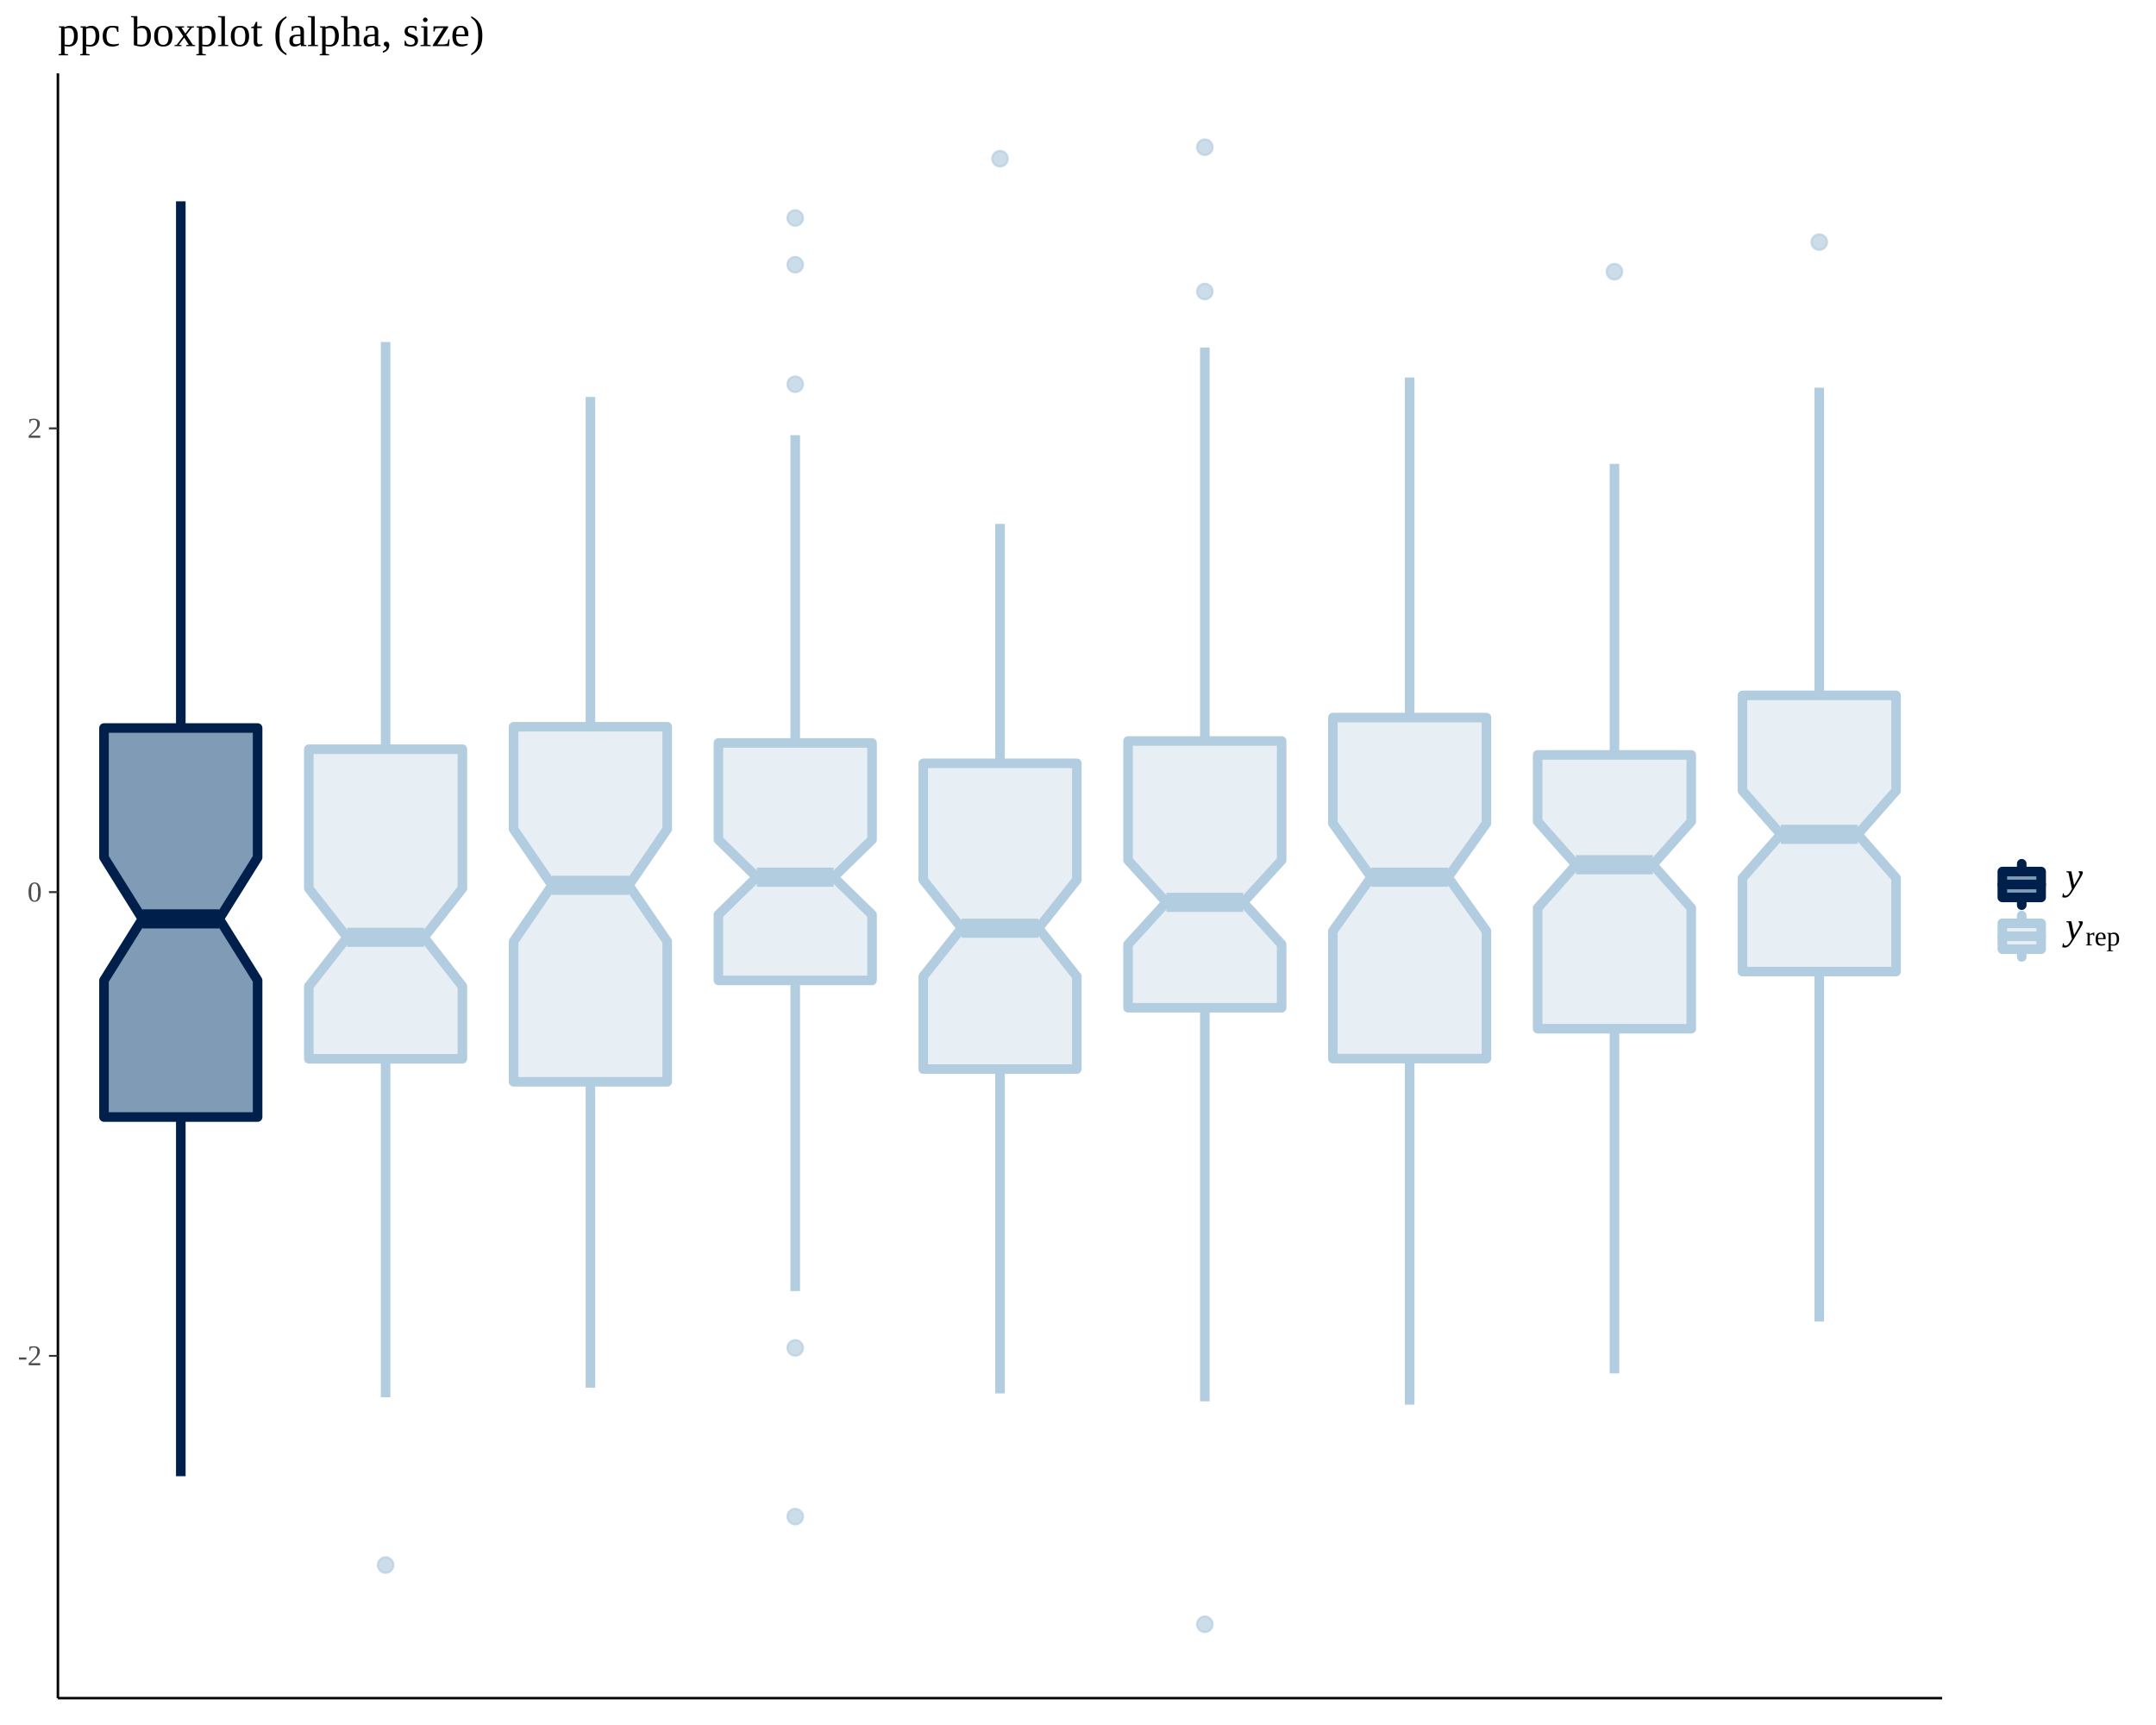
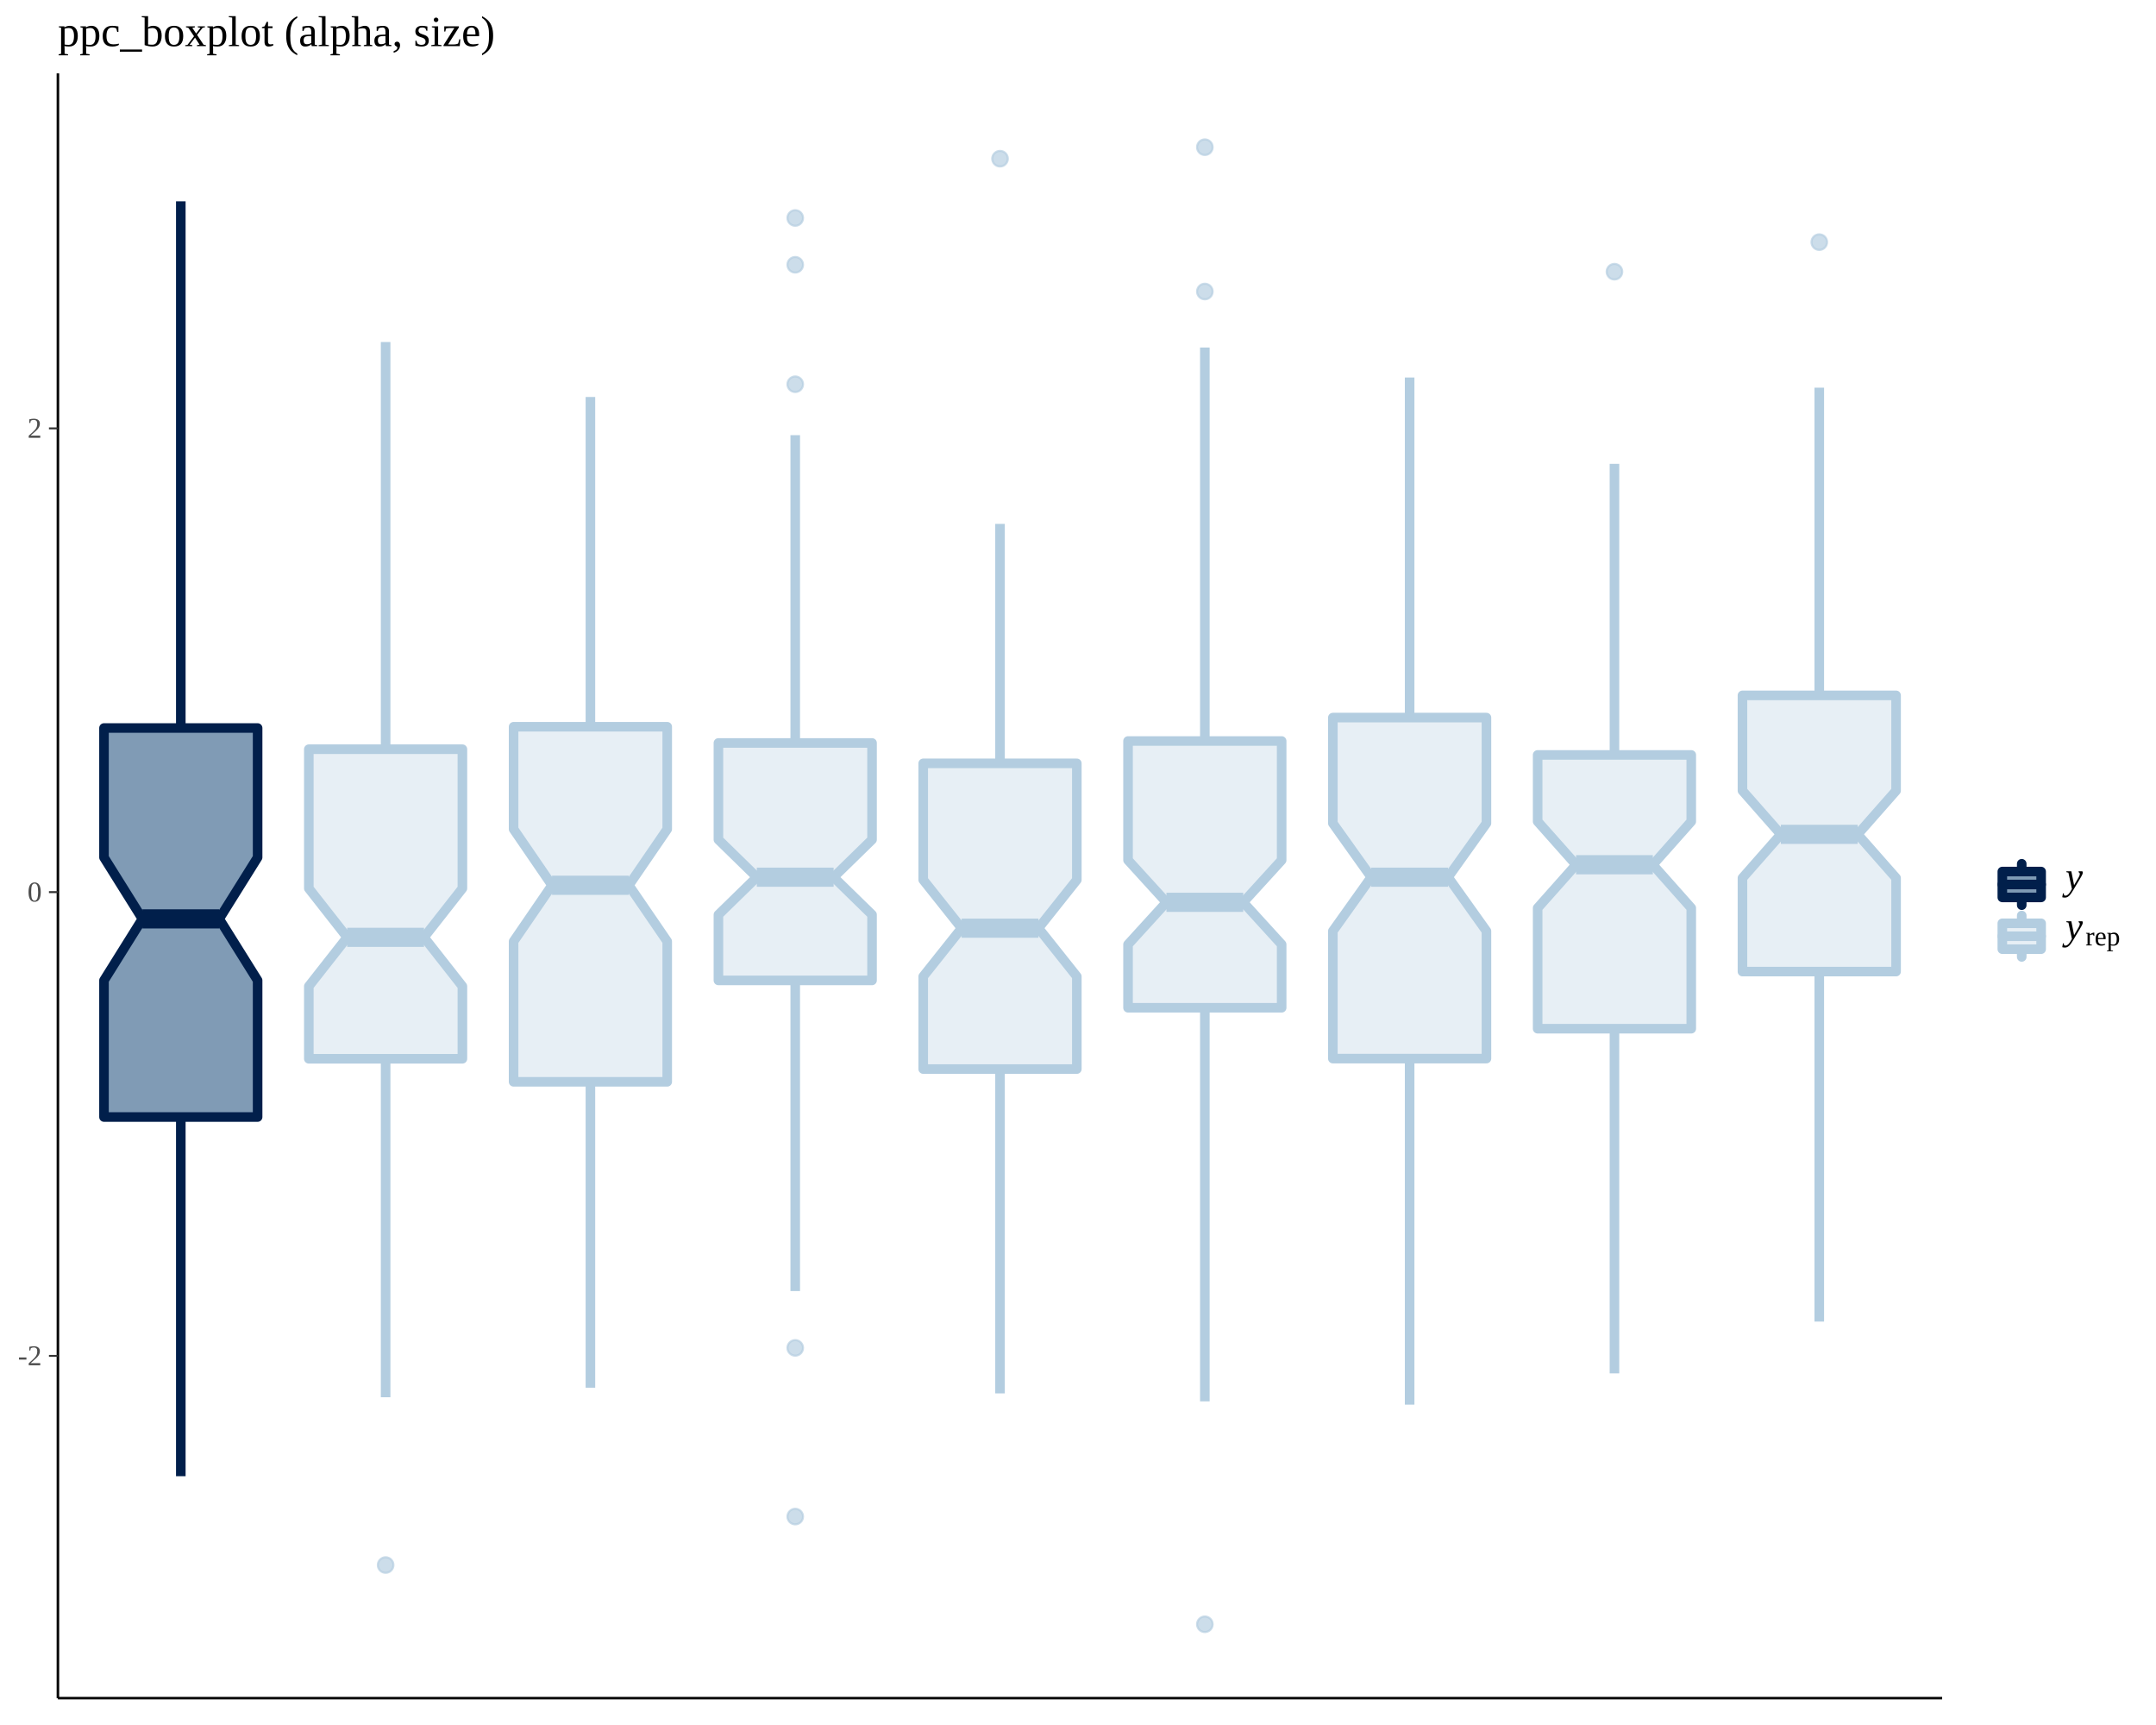
<svg xmlns="http://www.w3.org/2000/svg" viewBox="0 0 720.00 576.00">
  <defs>
    <style type="text/css">
    line, polyline, polygon, path, rect, circle {
      fill: none;
      stroke: #000000;
      stroke-linecap: round;
      stroke-linejoin: round;
      stroke-miterlimit: 10.00;
    }
  </style>
  </defs>
  <rect width="100%" height="100%" style="stroke: none; fill: #FFFFFF;" />
  <defs>
    <clipPath id="cpMTkuMzR8NjQ4LjU4fDU2Ny4wM3wyNC40OQ==">
      <rect x="19.34" y="24.49" width="629.24" height="542.55" />
    </clipPath>
  </defs>
  <line x1="60.38" y1="243.09" x2="60.38" y2="67.22" style="stroke-width: 3.20; stroke: #011F4B; stroke-linecap: butt;" clip-path="url(#cpMTkuMzR8NjQ4LjU4fDU2Ny4wM3wyNC40OQ==)" />
  <line x1="60.38" y1="372.99" x2="60.38" y2="492.92" style="stroke-width: 3.20; stroke: #011F4B; stroke-linecap: butt;" clip-path="url(#cpMTkuMzR8NjQ4LjU4fDU2Ny4wM3wyNC40OQ==)" />
  <polygon points="34.73,243.09 34.73,286.31 47.56,306.83 34.73,327.36 34.73,372.99 86.03,372.99 86.03,327.36 73.20,306.83 86.03,286.31 86.03,243.09 34.73,243.09 " style="stroke-width: 3.20; stroke: #011F4B; fill: #03396C; fill-opacity: 0.50;" clip-path="url(#cpMTkuMzR8NjQ4LjU4fDU2Ny4wM3wyNC40OQ==)" />
  <line x1="47.56" y1="306.83" x2="73.20" y2="306.83" style="stroke-width: 6.40; stroke: #011F4B; stroke-linecap: butt;" clip-path="url(#cpMTkuMzR8NjQ4LjU4fDU2Ny4wM3wyNC40OQ==)" />
  <circle cx="128.78" cy="522.59" r="1.95pt" style="stroke-width: 0.71; stroke: #B3CDE0; stroke-opacity: 0.67; fill: #B3CDE0; fill-opacity: 0.67;" clip-path="url(#cpMTkuMzR8NjQ4LjU4fDU2Ny4wM3wyNC40OQ==)" />
  <line x1="128.78" y1="250.17" x2="128.78" y2="114.21" style="stroke-width: 3.20; stroke: #B3CDE0; stroke-linecap: butt;" clip-path="url(#cpMTkuMzR8NjQ4LjU4fDU2Ny4wM3wyNC40OQ==)" />
  <line x1="128.78" y1="353.54" x2="128.78" y2="466.56" style="stroke-width: 3.20; stroke: #B3CDE0; stroke-linecap: butt;" clip-path="url(#cpMTkuMzR8NjQ4LjU4fDU2Ny4wM3wyNC40OQ==)" />
  <polygon points="103.13,250.17 103.13,296.65 115.95,312.99 103.13,329.32 103.13,353.54 154.42,353.54 154.42,329.32 141.60,312.99 154.42,296.65 154.42,250.17 103.13,250.17 " style="stroke-width: 3.20; stroke: #B3CDE0; fill: #D1E1EC; fill-opacity: 0.50;" clip-path="url(#cpMTkuMzR8NjQ4LjU4fDU2Ny4wM3wyNC40OQ==)" />
  <line x1="115.95" y1="312.99" x2="141.60" y2="312.99" style="stroke-width: 6.40; stroke: #B3CDE0; stroke-linecap: butt;" clip-path="url(#cpMTkuMzR8NjQ4LjU4fDU2Ny4wM3wyNC40OQ==)" />
  <line x1="197.17" y1="242.67" x2="197.17" y2="132.55" style="stroke-width: 3.20; stroke: #B3CDE0; stroke-linecap: butt;" clip-path="url(#cpMTkuMzR8NjQ4LjU4fDU2Ny4wM3wyNC40OQ==)" />
  <line x1="197.17" y1="361.23" x2="197.17" y2="463.38" style="stroke-width: 3.20; stroke: #B3CDE0; stroke-linecap: butt;" clip-path="url(#cpMTkuMzR8NjQ4LjU4fDU2Ny4wM3wyNC40OQ==)" />
  <polygon points="171.52,242.67 171.52,276.87 184.35,295.60 171.52,314.34 171.52,361.23 222.82,361.23 222.82,314.34 210.00,295.60 222.82,276.87 222.82,242.67 171.52,242.67 " style="stroke-width: 3.20; stroke: #B3CDE0; fill: #D1E1EC; fill-opacity: 0.50;" clip-path="url(#cpMTkuMzR8NjQ4LjU4fDU2Ny4wM3wyNC40OQ==)" />
  <line x1="184.35" y1="295.60" x2="210.00" y2="295.60" style="stroke-width: 6.40; stroke: #B3CDE0; stroke-linecap: butt;" clip-path="url(#cpMTkuMzR8NjQ4LjU4fDU2Ny4wM3wyNC40OQ==)" />
  <circle cx="265.57" cy="72.79" r="1.95pt" style="stroke-width: 0.71; stroke: #B3CDE0; stroke-opacity: 0.67; fill: #B3CDE0; fill-opacity: 0.67;" clip-path="url(#cpMTkuMzR8NjQ4LjU4fDU2Ny4wM3wyNC40OQ==)" />
  <circle cx="265.57" cy="450.08" r="1.95pt" style="stroke-width: 0.71; stroke: #B3CDE0; stroke-opacity: 0.67; fill: #B3CDE0; fill-opacity: 0.67;" clip-path="url(#cpMTkuMzR8NjQ4LjU4fDU2Ny4wM3wyNC40OQ==)" />
  <circle cx="265.57" cy="128.30" r="1.95pt" style="stroke-width: 0.71; stroke: #B3CDE0; stroke-opacity: 0.67; fill: #B3CDE0; fill-opacity: 0.67;" clip-path="url(#cpMTkuMzR8NjQ4LjU4fDU2Ny4wM3wyNC40OQ==)" />
  <circle cx="265.57" cy="88.41" r="1.95pt" style="stroke-width: 0.71; stroke: #B3CDE0; stroke-opacity: 0.67; fill: #B3CDE0; fill-opacity: 0.67;" clip-path="url(#cpMTkuMzR8NjQ4LjU4fDU2Ny4wM3wyNC40OQ==)" />
  <circle cx="265.57" cy="506.41" r="1.95pt" style="stroke-width: 0.71; stroke: #B3CDE0; stroke-opacity: 0.67; fill: #B3CDE0; fill-opacity: 0.67;" clip-path="url(#cpMTkuMzR8NjQ4LjU4fDU2Ny4wM3wyNC40OQ==)" />
  <line x1="265.57" y1="248.08" x2="265.57" y2="145.31" style="stroke-width: 3.20; stroke: #B3CDE0; stroke-linecap: butt;" clip-path="url(#cpMTkuMzR8NjQ4LjU4fDU2Ny4wM3wyNC40OQ==)" />
  <line x1="265.57" y1="327.37" x2="265.57" y2="431.09" style="stroke-width: 3.20; stroke: #B3CDE0; stroke-linecap: butt;" clip-path="url(#cpMTkuMzR8NjQ4LjU4fDU2Ny4wM3wyNC40OQ==)" />
  <polygon points="239.92,248.08 239.92,280.37 252.74,292.90 239.92,305.43 239.92,327.37 291.22,327.37 291.22,305.43 278.39,292.90 291.22,280.37 291.22,248.08 239.92,248.08 " style="stroke-width: 3.20; stroke: #B3CDE0; fill: #D1E1EC; fill-opacity: 0.50;" clip-path="url(#cpMTkuMzR8NjQ4LjU4fDU2Ny4wM3wyNC40OQ==)" />
  <line x1="252.74" y1="292.90" x2="278.39" y2="292.90" style="stroke-width: 6.40; stroke: #B3CDE0; stroke-linecap: butt;" clip-path="url(#cpMTkuMzR8NjQ4LjU4fDU2Ny4wM3wyNC40OQ==)" />
  <circle cx="333.96" cy="52.99" r="1.95pt" style="stroke-width: 0.71; stroke: #B3CDE0; stroke-opacity: 0.67; fill: #B3CDE0; fill-opacity: 0.67;" clip-path="url(#cpMTkuMzR8NjQ4LjU4fDU2Ny4wM3wyNC40OQ==)" />
  <line x1="333.96" y1="254.89" x2="333.96" y2="174.94" style="stroke-width: 3.20; stroke: #B3CDE0; stroke-linecap: butt;" clip-path="url(#cpMTkuMzR8NjQ4LjU4fDU2Ny4wM3wyNC40OQ==)" />
  <line x1="333.96" y1="356.97" x2="333.96" y2="465.28" style="stroke-width: 3.20; stroke: #B3CDE0; stroke-linecap: butt;" clip-path="url(#cpMTkuMzR8NjQ4LjU4fDU2Ny4wM3wyNC40OQ==)" />
  <polygon points="308.31,254.89 308.31,293.80 321.14,309.93 308.31,326.05 308.31,356.97 359.61,356.97 359.61,326.05 346.79,309.93 359.61,293.80 359.61,254.89 308.31,254.89 " style="stroke-width: 3.20; stroke: #B3CDE0; fill: #D1E1EC; fill-opacity: 0.50;" clip-path="url(#cpMTkuMzR8NjQ4LjU4fDU2Ny4wM3wyNC40OQ==)" />
  <line x1="321.14" y1="309.93" x2="346.79" y2="309.93" style="stroke-width: 6.40; stroke: #B3CDE0; stroke-linecap: butt;" clip-path="url(#cpMTkuMzR8NjQ4LjU4fDU2Ny4wM3wyNC40OQ==)" />
  <circle cx="402.36" cy="97.34" r="1.95pt" style="stroke-width: 0.71; stroke: #B3CDE0; stroke-opacity: 0.67; fill: #B3CDE0; fill-opacity: 0.67;" clip-path="url(#cpMTkuMzR8NjQ4LjU4fDU2Ny4wM3wyNC40OQ==)" />
  <circle cx="402.36" cy="49.15" r="1.95pt" style="stroke-width: 0.71; stroke: #B3CDE0; stroke-opacity: 0.67; fill: #B3CDE0; fill-opacity: 0.67;" clip-path="url(#cpMTkuMzR8NjQ4LjU4fDU2Ny4wM3wyNC40OQ==)" />
  <circle cx="402.36" cy="542.37" r="1.95pt" style="stroke-width: 0.71; stroke: #B3CDE0; stroke-opacity: 0.67; fill: #B3CDE0; fill-opacity: 0.67;" clip-path="url(#cpMTkuMzR8NjQ4LjU4fDU2Ny4wM3wyNC40OQ==)" />
  <line x1="402.36" y1="247.43" x2="402.36" y2="116.05" style="stroke-width: 3.20; stroke: #B3CDE0; stroke-linecap: butt;" clip-path="url(#cpMTkuMzR8NjQ4LjU4fDU2Ny4wM3wyNC40OQ==)" />
  <line x1="402.36" y1="336.50" x2="402.36" y2="467.92" style="stroke-width: 3.20; stroke: #B3CDE0; stroke-linecap: butt;" clip-path="url(#cpMTkuMzR8NjQ4LjU4fDU2Ny4wM3wyNC40OQ==)" />
  <polygon points="376.71,247.43 376.71,287.22 389.53,301.29 376.71,315.36 376.71,336.50 428.01,336.50 428.01,315.36 415.18,301.29 428.01,287.22 428.01,247.43 376.71,247.43 " style="stroke-width: 3.20; stroke: #B3CDE0; fill: #D1E1EC; fill-opacity: 0.50;" clip-path="url(#cpMTkuMzR8NjQ4LjU4fDU2Ny4wM3wyNC40OQ==)" />
  <line x1="389.53" y1="301.29" x2="415.18" y2="301.29" style="stroke-width: 6.40; stroke: #B3CDE0; stroke-linecap: butt;" clip-path="url(#cpMTkuMzR8NjQ4LjU4fDU2Ny4wM3wyNC40OQ==)" />
  <line x1="470.75" y1="239.61" x2="470.75" y2="126.05" style="stroke-width: 3.20; stroke: #B3CDE0; stroke-linecap: butt;" clip-path="url(#cpMTkuMzR8NjQ4LjU4fDU2Ny4wM3wyNC40OQ==)" />
  <line x1="470.75" y1="353.48" x2="470.75" y2="469.04" style="stroke-width: 3.20; stroke: #B3CDE0; stroke-linecap: butt;" clip-path="url(#cpMTkuMzR8NjQ4LjU4fDU2Ny4wM3wyNC40OQ==)" />
  <polygon points="445.11,239.61 445.11,274.91 457.93,292.90 445.11,310.89 445.11,353.48 496.40,353.48 496.40,310.89 483.58,292.90 496.40,274.91 496.40,239.61 445.11,239.61 " style="stroke-width: 3.20; stroke: #B3CDE0; fill: #D1E1EC; fill-opacity: 0.50;" clip-path="url(#cpMTkuMzR8NjQ4LjU4fDU2Ny4wM3wyNC40OQ==)" />
  <line x1="457.93" y1="292.90" x2="483.58" y2="292.90" style="stroke-width: 6.40; stroke: #B3CDE0; stroke-linecap: butt;" clip-path="url(#cpMTkuMzR8NjQ4LjU4fDU2Ny4wM3wyNC40OQ==)" />
  <circle cx="539.15" cy="90.72" r="1.95pt" style="stroke-width: 0.71; stroke: #B3CDE0; stroke-opacity: 0.67; fill: #B3CDE0; fill-opacity: 0.67;" clip-path="url(#cpMTkuMzR8NjQ4LjU4fDU2Ny4wM3wyNC40OQ==)" />
  <line x1="539.15" y1="252.08" x2="539.15" y2="154.88" style="stroke-width: 3.20; stroke: #B3CDE0; stroke-linecap: butt;" clip-path="url(#cpMTkuMzR8NjQ4LjU4fDU2Ny4wM3wyNC40OQ==)" />
  <line x1="539.15" y1="343.50" x2="539.15" y2="458.59" style="stroke-width: 3.20; stroke: #B3CDE0; stroke-linecap: butt;" clip-path="url(#cpMTkuMzR8NjQ4LjU4fDU2Ny4wM3wyNC40OQ==)" />
  <polygon points="513.50,252.08 513.50,274.30 526.33,288.75 513.50,303.19 513.50,343.50 564.80,343.50 564.80,303.19 551.97,288.75 564.80,274.30 564.80,252.08 513.50,252.08 " style="stroke-width: 3.20; stroke: #B3CDE0; fill: #D1E1EC; fill-opacity: 0.50;" clip-path="url(#cpMTkuMzR8NjQ4LjU4fDU2Ny4wM3wyNC40OQ==)" />
  <line x1="526.33" y1="288.75" x2="551.97" y2="288.75" style="stroke-width: 6.40; stroke: #B3CDE0; stroke-linecap: butt;" clip-path="url(#cpMTkuMzR8NjQ4LjU4fDU2Ny4wM3wyNC40OQ==)" />
  <circle cx="607.55" cy="80.85" r="1.95pt" style="stroke-width: 0.71; stroke: #B3CDE0; stroke-opacity: 0.67; fill: #B3CDE0; fill-opacity: 0.67;" clip-path="url(#cpMTkuMzR8NjQ4LjU4fDU2Ny4wM3wyNC40OQ==)" />
  <line x1="607.55" y1="232.19" x2="607.55" y2="129.44" style="stroke-width: 3.20; stroke: #B3CDE0; stroke-linecap: butt;" clip-path="url(#cpMTkuMzR8NjQ4LjU4fDU2Ny4wM3wyNC40OQ==)" />
  <line x1="607.55" y1="324.42" x2="607.55" y2="441.30" style="stroke-width: 3.20; stroke: #B3CDE0; stroke-linecap: butt;" clip-path="url(#cpMTkuMzR8NjQ4LjU4fDU2Ny4wM3wyNC40OQ==)" />
  <polygon points="581.90,232.19 581.90,264.03 594.72,278.60 581.90,293.17 581.90,324.42 633.20,324.42 633.20,293.17 620.37,278.60 633.20,264.03 633.20,232.19 581.90,232.19 " style="stroke-width: 3.20; stroke: #B3CDE0; fill: #D1E1EC; fill-opacity: 0.50;" clip-path="url(#cpMTkuMzR8NjQ4LjU4fDU2Ny4wM3wyNC40OQ==)" />
  <line x1="594.72" y1="278.60" x2="620.37" y2="278.60" style="stroke-width: 6.40; stroke: #B3CDE0; stroke-linecap: butt;" clip-path="url(#cpMTkuMzR8NjQ4LjU4fDU2Ny4wM3wyNC40OQ==)" />
  <defs>
    <clipPath id="cpMC4wMHw3MjAuMDB8NTc2LjAwfDAuMDA=">
      <rect x="0.00" y="0.00" width="720.00" height="576.00" />
    </clipPath>
  </defs>
  <polyline points="19.34,567.03 19.34,24.49 " style="stroke-width: 0.85; stroke-linecap: butt;" clip-path="url(#cpMC4wMHw3MjAuMDB8NTc2LjAwfDAuMDA=)" />
  <g clip-path="url(#cpMC4wMHw3MjAuMDB8NTc2LjAwfDAuMDA=)">
    <text x="5.98" y="455.89" style="font-size: 9.60px; fill: #4D4D4D; font-family: Liberation Serif;" textLength="7.98px" lengthAdjust="spacingAndGlyphs">-2</text>
  </g>
  <g clip-path="url(#cpMC4wMHw3MjAuMDB8NTc2LjAwfDAuMDA=)">
    <text x="9.17" y="301.03" style="font-size: 9.60px; fill: #4D4D4D; font-family: Liberation Serif;" textLength="4.80px" lengthAdjust="spacingAndGlyphs">0</text>
  </g>
  <g clip-path="url(#cpMC4wMHw3MjAuMDB8NTc2LjAwfDAuMDA=)">
    <text x="9.17" y="146.18" style="font-size: 9.60px; fill: #4D4D4D; font-family: Liberation Serif;" textLength="4.80px" lengthAdjust="spacingAndGlyphs">2</text>
  </g>
  <polyline points="16.35,452.74 19.34,452.74 " style="stroke-width: 0.64; stroke: #333333; stroke-linecap: butt;" clip-path="url(#cpMC4wMHw3MjAuMDB8NTc2LjAwfDAuMDA=)" />
  <polyline points="16.35,297.89 19.34,297.89 " style="stroke-width: 0.64; stroke: #333333; stroke-linecap: butt;" clip-path="url(#cpMC4wMHw3MjAuMDB8NTc2LjAwfDAuMDA=)" />
  <polyline points="16.35,143.04 19.34,143.04 " style="stroke-width: 0.64; stroke: #333333; stroke-linecap: butt;" clip-path="url(#cpMC4wMHw3MjAuMDB8NTc2LjAwfDAuMDA=)" />
  <polyline points="19.34,567.03 648.58,567.03 " style="stroke-width: 0.85; stroke-linecap: butt;" clip-path="url(#cpMC4wMHw3MjAuMDB8NTc2LjAwfDAuMDA=)" />
  <polyline points="675.16,302.25 675.16,299.66 " style="stroke-width: 3.20; stroke: #011F4B;" clip-path="url(#cpMC4wMHw3MjAuMDB8NTc2LjAwfDAuMDA=)" />
  <polyline points="675.16,291.02 675.16,288.42 " style="stroke-width: 3.20; stroke: #011F4B;" clip-path="url(#cpMC4wMHw3MjAuMDB8NTc2LjAwfDAuMDA=)" />
  <rect x="668.68" y="291.02" width="12.96" height="8.64" style="stroke-width: 3.20; stroke: #011F4B; fill: #03396C; fill-opacity: 0.50;" clip-path="url(#cpMC4wMHw3MjAuMDB8NTc2LjAwfDAuMDA=)" />
  <polyline points="668.68,295.34 681.64,295.34 " style="stroke-width: 3.20; stroke: #011F4B;" clip-path="url(#cpMC4wMHw3MjAuMDB8NTc2LjAwfDAuMDA=)" />
  <polyline points="675.16,319.53 675.16,316.94 " style="stroke-width: 3.20; stroke: #B3CDE0;" clip-path="url(#cpMC4wMHw3MjAuMDB8NTc2LjAwfDAuMDA=)" />
  <polyline points="675.16,308.30 675.16,305.70 " style="stroke-width: 3.20; stroke: #B3CDE0;" clip-path="url(#cpMC4wMHw3MjAuMDB8NTc2LjAwfDAuMDA=)" />
  <rect x="668.68" y="308.30" width="12.96" height="8.64" style="stroke-width: 3.20; stroke: #B3CDE0; fill: #D1E1EC; fill-opacity: 0.50;" clip-path="url(#cpMC4wMHw3MjAuMDB8NTc2LjAwfDAuMDA=)" />
  <polyline points="668.68,312.62 681.64,312.62 " style="stroke-width: 3.20; stroke: #B3CDE0;" clip-path="url(#cpMC4wMHw3MjAuMDB8NTc2LjAwfDAuMDA=)" />
  <g clip-path="url(#cpMC4wMHw3MjAuMDB8NTc2LjAwfDAuMDA=)">
    <text x="689.77" y="296.91" style="font-size: 13.00px; font-style: italic; font-family: Liberation Serif;" textLength="5.77px" lengthAdjust="spacingAndGlyphs">y</text>
  </g>
  <g clip-path="url(#cpMC4wMHw3MjAuMDB8NTc2LjAwfDAuMDA=)">
    <text x="689.77" y="313.59" style="font-size: 13.00px; font-style: italic; font-family: Liberation Serif;" textLength="5.77px" lengthAdjust="spacingAndGlyphs">y</text>
  </g>
  <g clip-path="url(#cpMC4wMHw3MjAuMDB8NTc2LjAwfDAuMDA=)">
    <text x="696.44" y="315.68" style="font-size: 9.10px; font-family: Liberation Serif;" textLength="3.03px" lengthAdjust="spacingAndGlyphs">r</text>
  </g>
  <g clip-path="url(#cpMC4wMHw3MjAuMDB8NTc2LjAwfDAuMDA=)">
    <text x="699.47" y="315.68" style="font-size: 9.10px; font-family: Liberation Serif;" textLength="4.03px" lengthAdjust="spacingAndGlyphs">e</text>
  </g>
  <g clip-path="url(#cpMC4wMHw3MjAuMDB8NTc2LjAwfDAuMDA=)">
    <text x="703.50" y="315.68" style="font-size: 9.10px; font-family: Liberation Serif;" textLength="4.55px" lengthAdjust="spacingAndGlyphs">p</text>
  </g>
  <g clip-path="url(#cpMC4wMHw3MjAuMDB8NTc2LjAwfDAuMDA=)">
-     <text x="19.34" y="15.40" style="font-size: 14.40px; font-family: Liberation Serif;" textLength="142.34px" lengthAdjust="spacingAndGlyphs">ppc boxplot (alpha, size)</text>
+     <text x="19.34" y="15.40" style="font-size: 14.40px; font-family: Liberation Serif;" textLength="145.95px" lengthAdjust="spacingAndGlyphs">ppc_boxplot (alpha, size)</text>
  </g>
</svg>
